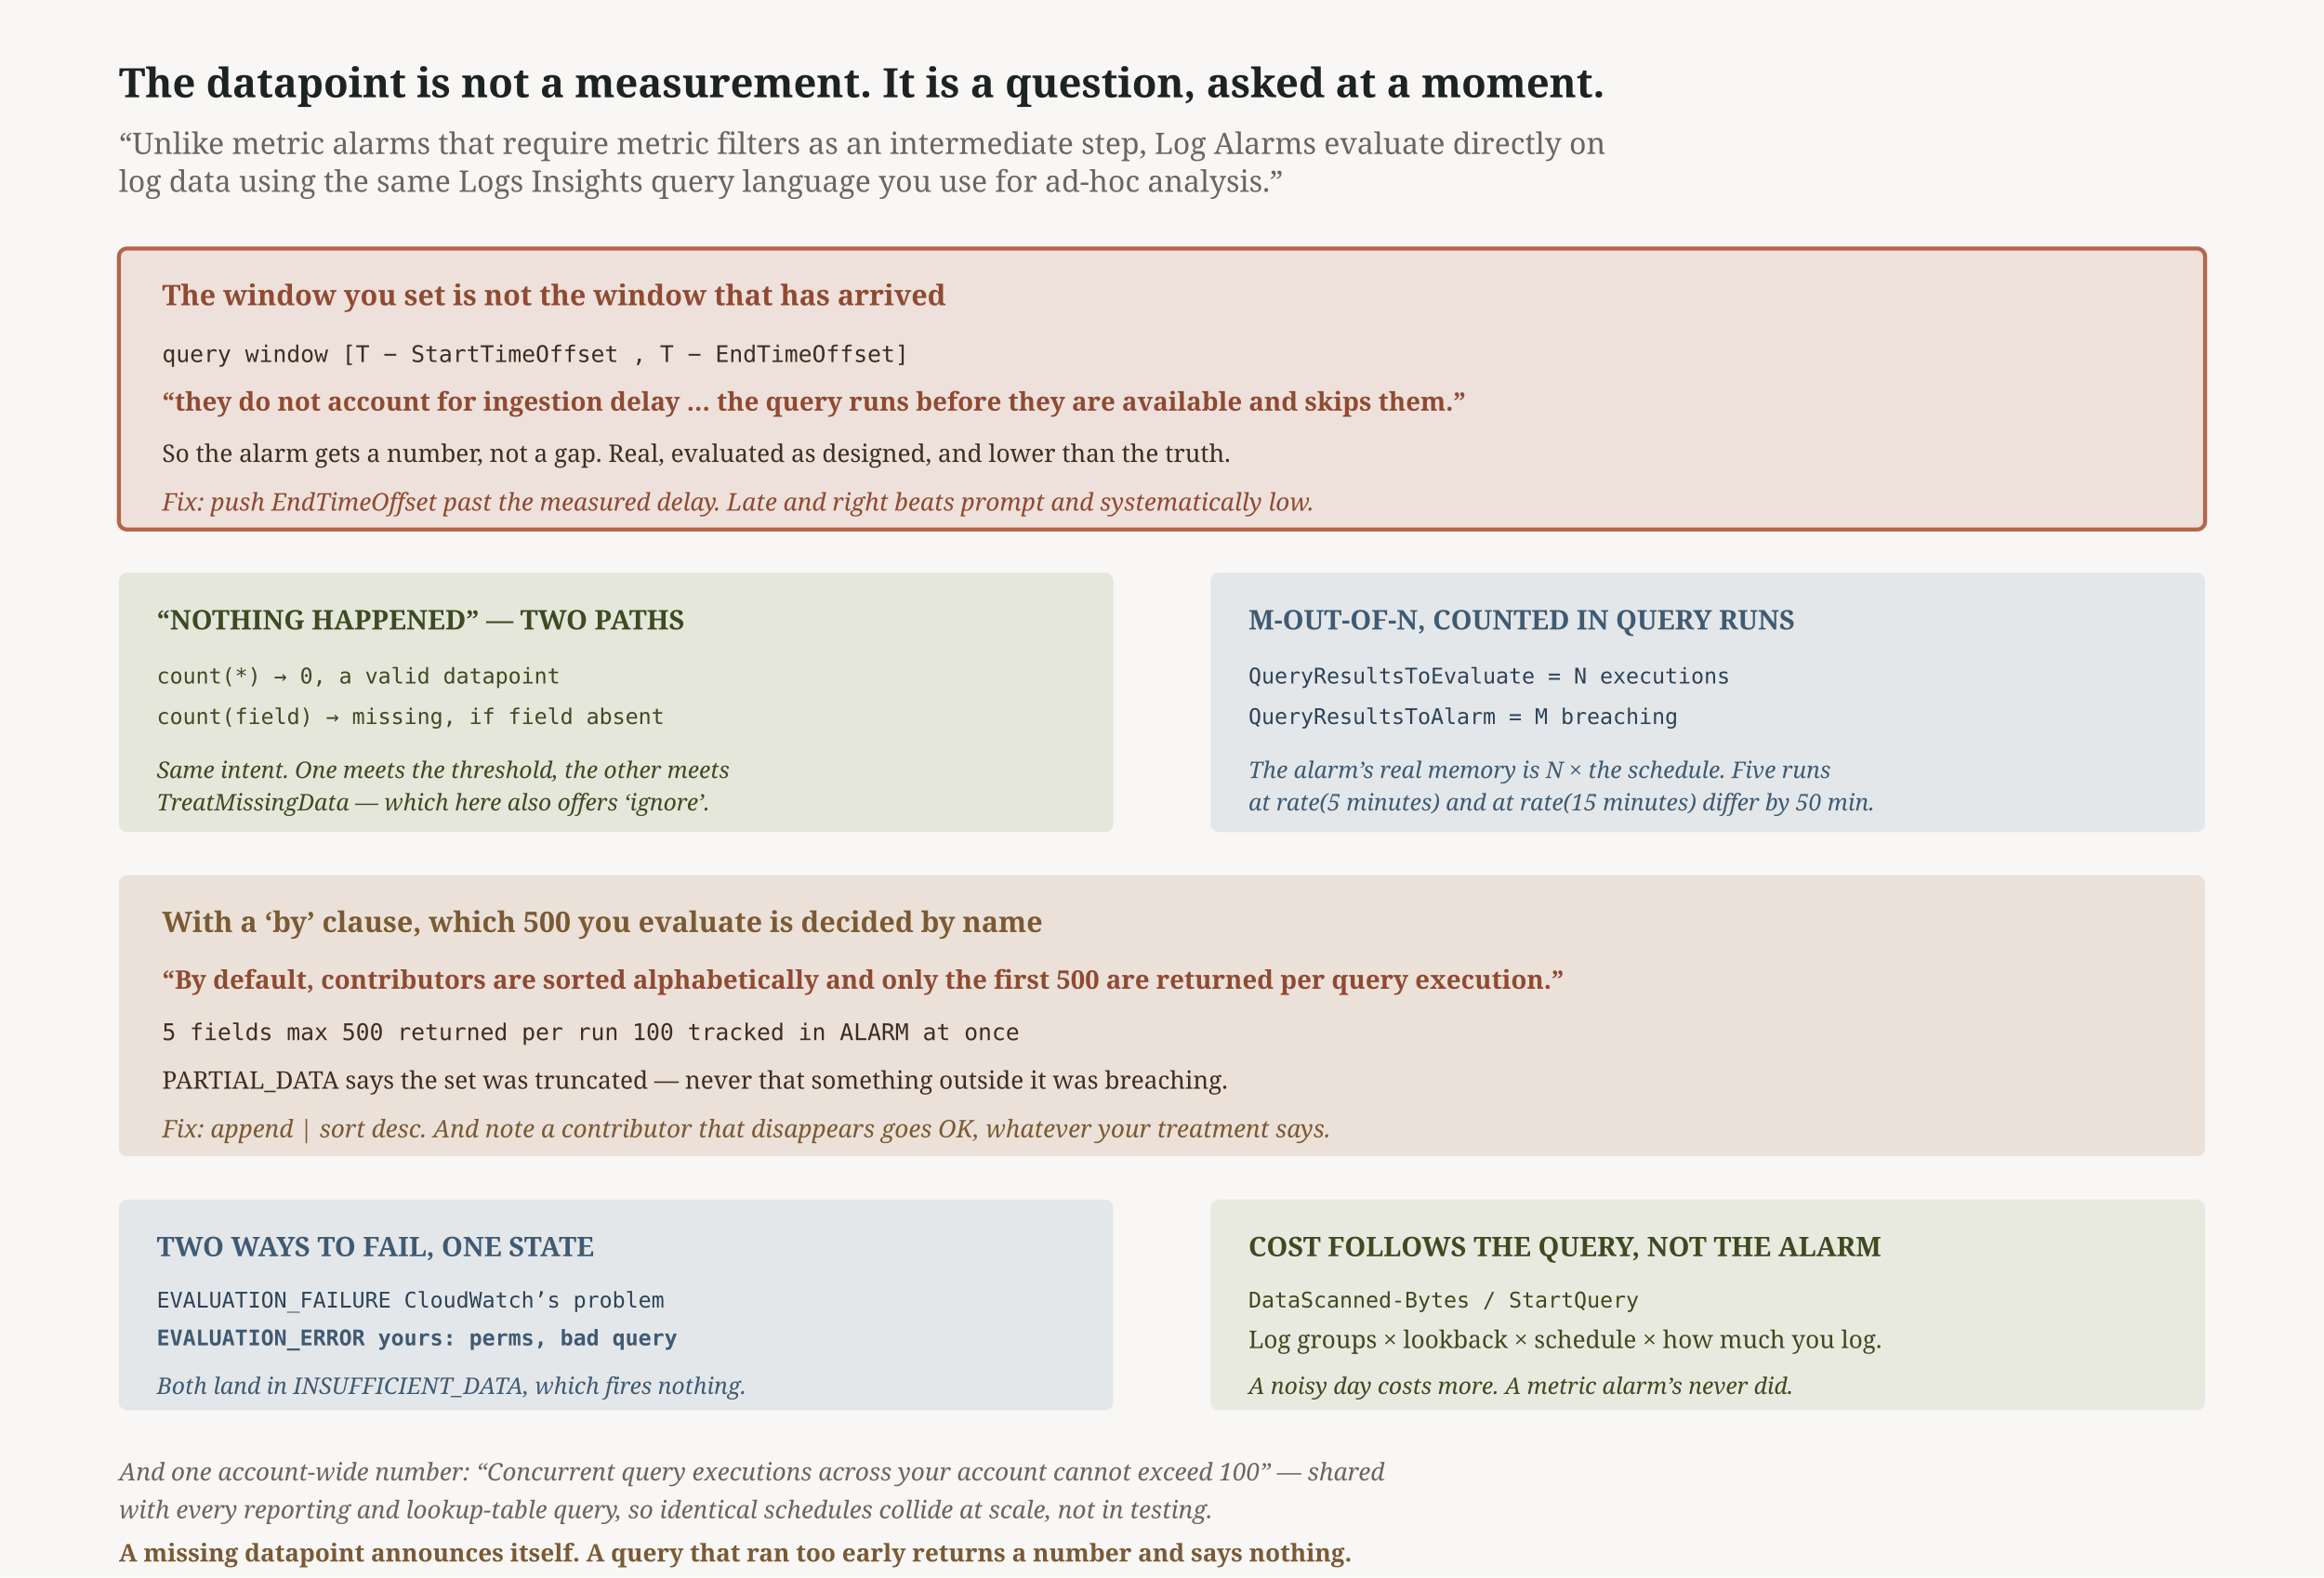
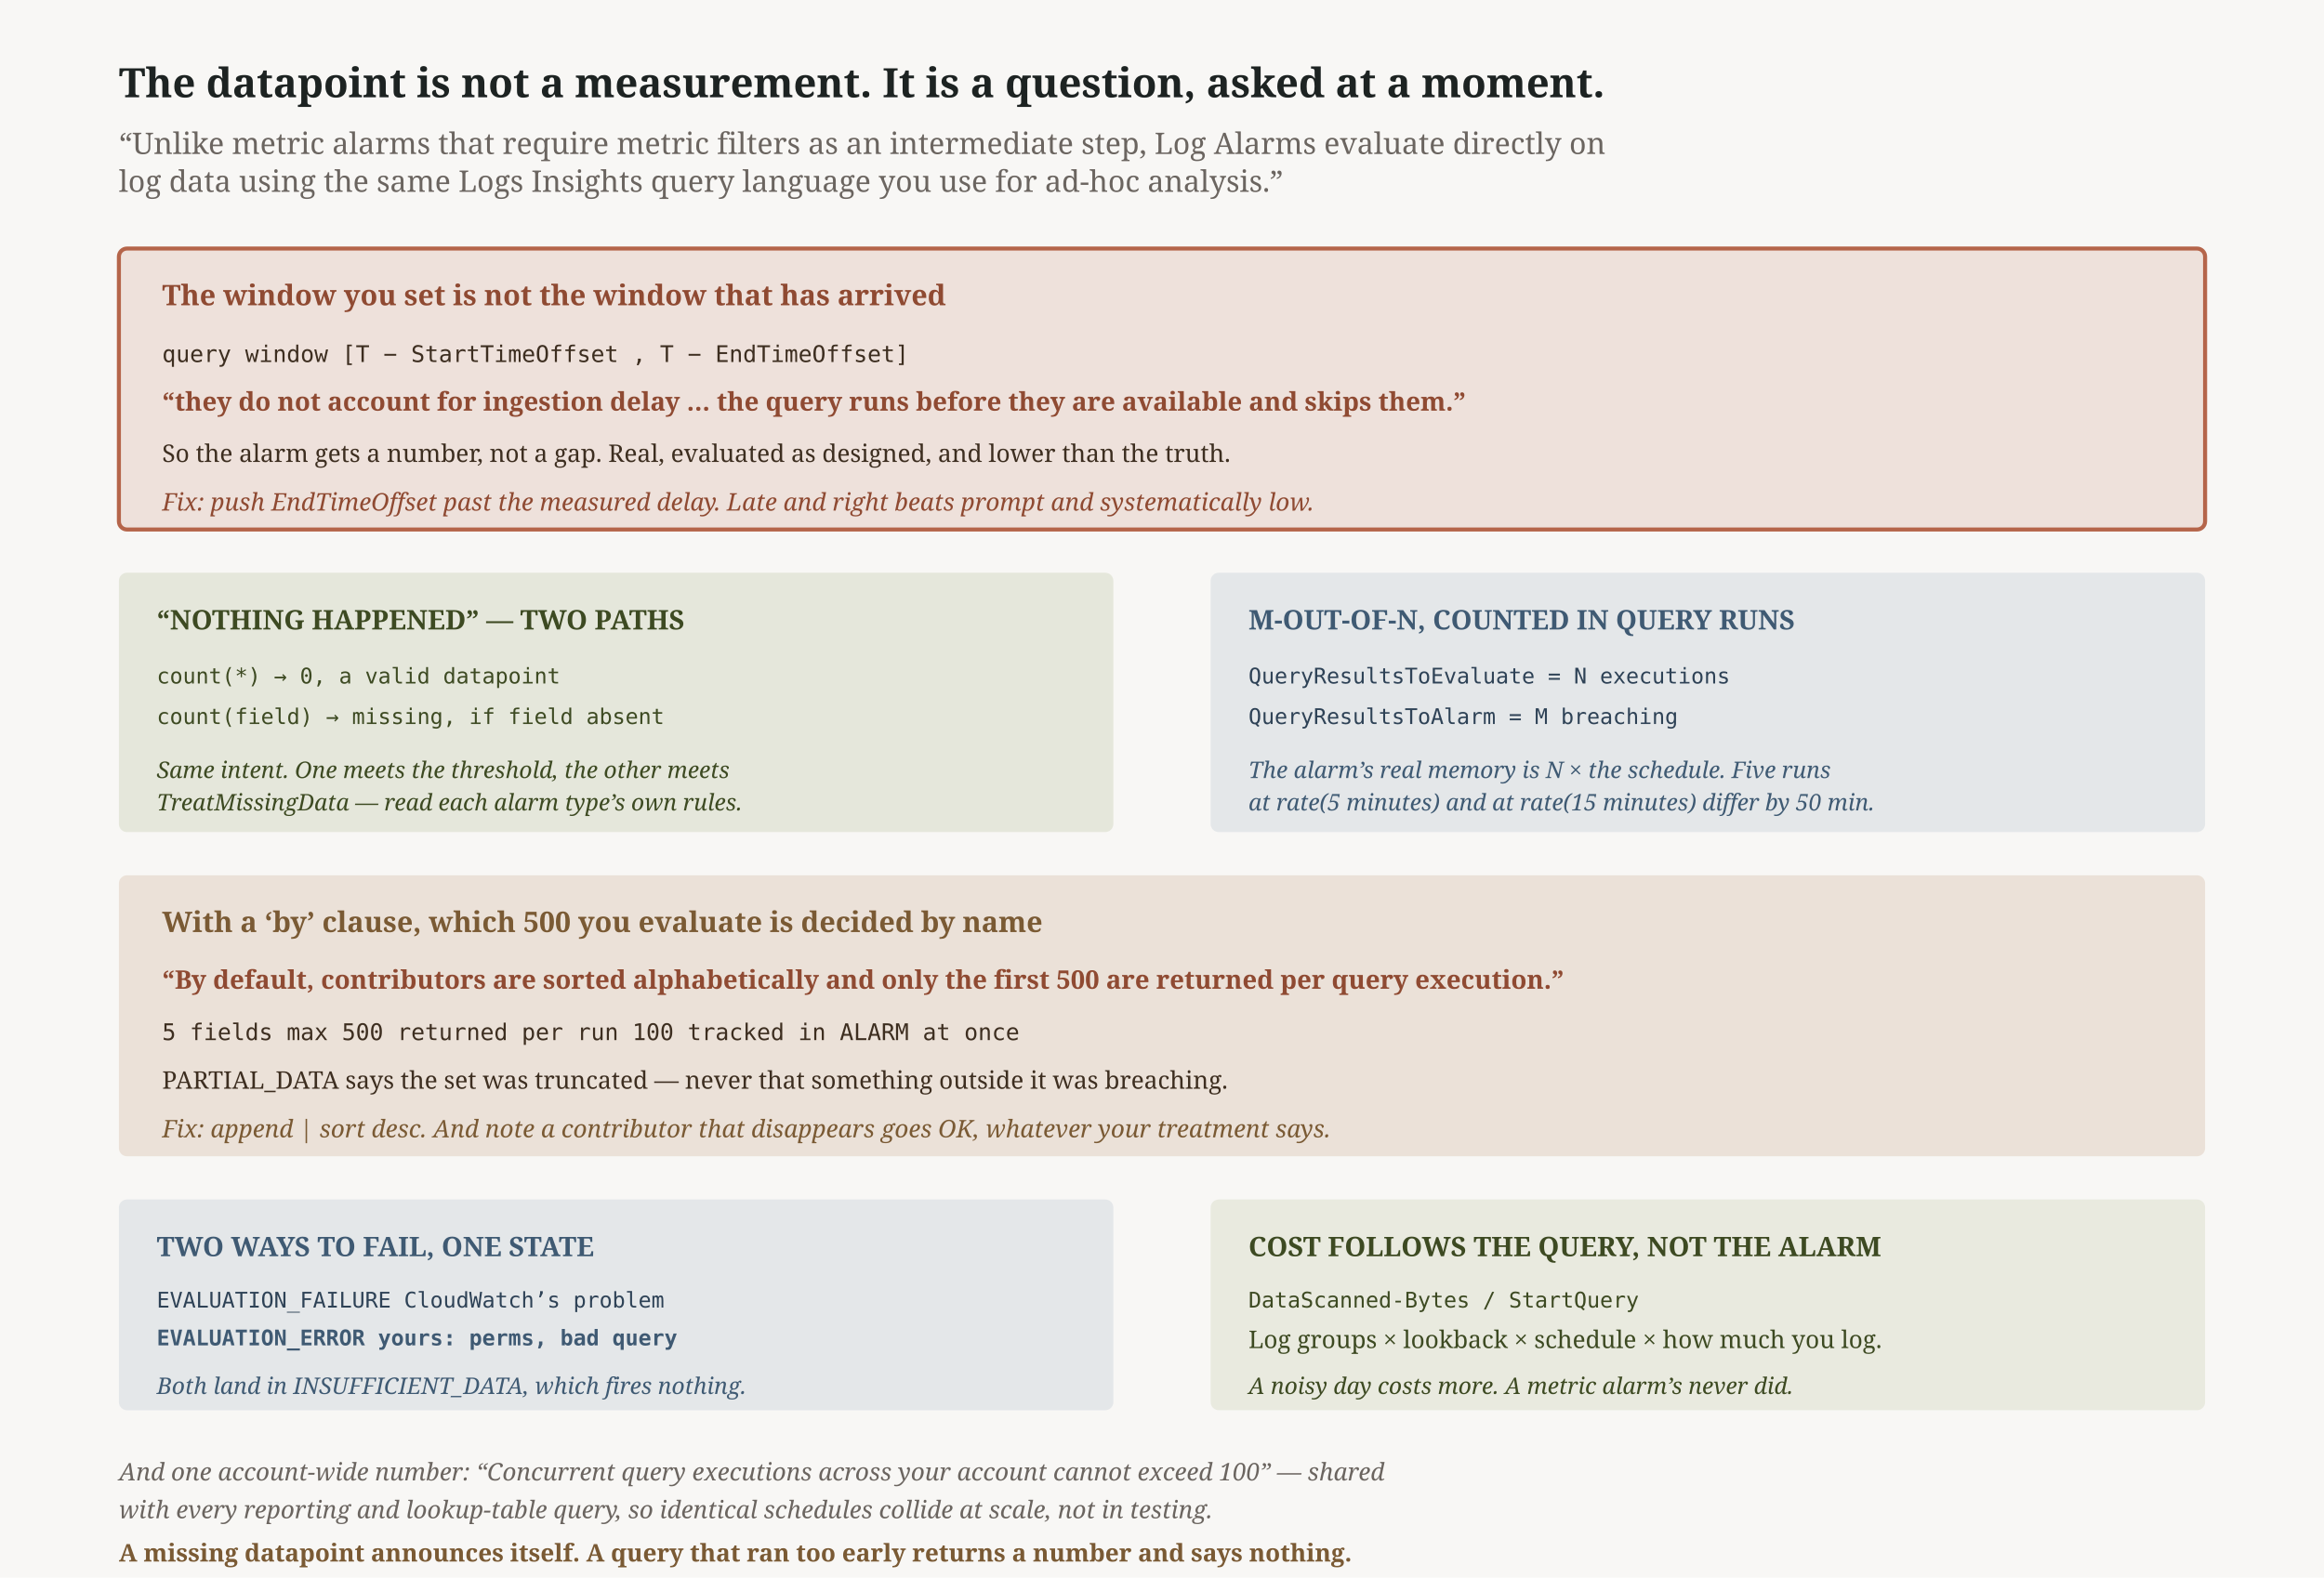
- <svg xmlns="http://www.w3.org/2000/svg" viewBox="0 0 860 584" style="width:100%;max-width:860px;" role="img" aria-label="Diagram: A CloudWatch Log Alarm monitors the results of a Logs Insights query that runs on a schedule using a Scheduled Query, so unlike metric alarms that require metric filters as an intermediate step it evaluates directly on log data. CloudWatch automatically creates an AWS managed Scheduled Query when you create the alarm and deletes it when you delete the alarm. Each query execution produces an aggregated value, and CloudWatch evaluates recent executions against the threshold using M-out-of-N evaluation, where QueryResultsToEvaluate is N and QueryResultsToAlarm is M, so the alarm's real memory is N multiplied by the schedule interval. The central hazard is that each execution reads the window from StartTimeOffset to EndTimeOffset relative to execution time, and those offsets do not account for ingestion delay, so if events are still being ingested the query runs before they are available and skips them, producing a number that is real, low and wrong rather than a missing datapoint. The documented fix is to use EndTimeOffset to shift the window back far enough that ingestion is complete for the entire range. Missing data covers no logs present, no matching results, or the aggregation field absent from the results, while count star on an empty result set returns zero, which is a valid datapoint and is not treated as missing, so two queries that both mean nothing happened take different paths through the alarm. Treatments are missing, notBreaching, breaching and ignore, the last of which evaluates only available data and has no metric alarm equivalent. With a by clause each unique combination of field values is a contributor evaluated independently, limited to 5 fields in the by clause, 500 contributor results returned per query execution and 100 contributors tracked in ALARM simultaneously, and because contributors are sorted alphabetically by default the evaluated set is chosen by name unless you append sort ascending or descending to sort by aggregated value. PARTIAL_DATA reports that the query returned the maximum 500 contributor groups but more matched. A contributor that disappears from query results transitions to OK regardless of the missing data treatment setting. EVALUATION_FAILURE for a transient CloudWatch service issue and EVALUATION_ERROR for a client configuration error both send the alarm to INSUFFICIENT_DATA. Concurrent query executions across the account cannot exceed 100. Cost follows the query rather than the alarm, billed as logs data scanned by CloudWatch Logs Insights queries under the DataScanned-Bytes usage type and the StartQuery operation.">
+ <svg xmlns="http://www.w3.org/2000/svg" viewBox="0 0 860 584" style="width:100%;max-width:860px;" role="img" aria-label="Diagram: A CloudWatch Log Alarm monitors the results of a Logs Insights query that runs on a schedule using a Scheduled Query, so unlike metric alarms that require metric filters as an intermediate step it evaluates directly on log data. CloudWatch automatically creates an AWS managed Scheduled Query when you create the alarm and deletes it when you delete the alarm. Each query execution produces an aggregated value, and CloudWatch evaluates recent executions against the threshold using M-out-of-N evaluation, where QueryResultsToEvaluate is N and QueryResultsToAlarm is M, so the alarm's real memory is N multiplied by the schedule interval. The central hazard is that each execution reads the window from StartTimeOffset to EndTimeOffset relative to execution time, and those offsets do not account for ingestion delay, so if events are still being ingested the query runs before they are available and skips them, producing a number that is real, low and wrong rather than a missing datapoint. The documented fix is to use EndTimeOffset to shift the window back far enough that ingestion is complete for the entire range. Missing data covers no logs present, no matching results, or the aggregation field absent from the results, while count star on an empty result set returns zero, which is a valid datapoint and is not treated as missing, so two queries that both mean nothing happened take different paths through the alarm. Treatments are missing, notBreaching, breaching and ignore, the last of which evaluates available results without treating missing executions as breaches, while a metric alarm's own ignore setting retains the current alarm state instead. With a by clause each unique combination of field values is a contributor evaluated independently, limited to 5 fields in the by clause, 500 contributor results returned per query execution and 100 contributors tracked in ALARM simultaneously, and because contributors are sorted alphabetically by default the evaluated set is chosen by name unless you append sort ascending or descending to sort by aggregated value. PARTIAL_DATA reports that the query returned the maximum 500 contributor groups but more matched. A contributor that disappears from query results transitions to OK regardless of the missing data treatment setting. EVALUATION_FAILURE for a transient CloudWatch service issue and EVALUATION_ERROR for a client configuration error both send the alarm to INSUFFICIENT_DATA. Concurrent query executions across the account cannot exceed 100. Cost follows the query rather than the alarm, billed as logs data scanned by CloudWatch Logs Insights queries under the DataScanned-Bytes usage type and the StartQuery operation.">
  <rect width="860" height="584" fill="#F8F7F5" />
  <text x="44" y="36" font-family="Georgia, serif" font-size="15" font-weight="bold" fill="#1D2322">The datapoint is not a measurement. It is a question, asked at a moment.</text>
  <text x="44" y="57" font-family="Georgia, serif" font-size="11" fill="#6B6560">“Unlike metric alarms that require metric filters as an intermediate step, Log Alarms evaluate directly on</text>
  <text x="44" y="71" font-family="Georgia, serif" font-size="11" fill="#6B6560">log data using the same Logs Insights query language you use for ad-hoc analysis.”</text>
  <rect x="44" y="92" width="772" height="104" rx="3" fill="#B5654A" opacity="0.15" />
  <rect x="44" y="92" width="772" height="104" rx="3" fill="none" stroke="#B5654A" stroke-width="1.5" />
  <text x="60" y="113" font-family="Georgia, serif" font-size="10.5" font-weight="bold" fill="#8F4A32">The window you set is not the window that has arrived</text>
  <text x="60" y="134" font-family="Consolas, monospace" font-size="8.5" fill="#3D2E20">query window   [T − StartTimeOffset , T − EndTimeOffset]</text>
  <text x="60" y="152" font-family="Georgia, serif" font-size="9.5" font-weight="bold" fill="#8F4A32">“they do not account for ingestion delay … the query runs before they are available and skips them.”</text>
  <text x="60" y="171" font-family="Georgia, serif" font-size="9" fill="#3D2E20">So the alarm gets a number, not a gap. Real, evaluated as designed, and lower than the truth.</text>
  <text x="60" y="189" font-family="Georgia, serif" font-size="9" font-style="italic" fill="#8F4A32">Fix: push EndTimeOffset past the measured delay. Late and right beats prompt and systematically low.</text>
  <rect x="44" y="212" width="368" height="96" rx="3" fill="#8A9A5B" opacity="0.17" />
  <text x="58" y="233" font-family="Georgia, serif" font-size="10" font-weight="bold" fill="#3D4A22">“NOTHING HAPPENED” — TWO PATHS</text>
  <text x="58" y="253" font-family="Consolas, monospace" font-size="8" fill="#3D4A22">count(*)        →  0, a valid datapoint</text>
  <text x="58" y="268" font-family="Consolas, monospace" font-size="8" fill="#3D4A22">count(field)    →  missing, if field absent</text>
  <text x="58" y="288" font-family="Georgia, serif" font-size="8.5" font-style="italic" fill="#3D4A22">Same intent. One meets the threshold, the other meets</text>
-   <text x="58" y="300" font-family="Georgia, serif" font-size="8.5" font-style="italic" fill="#3D4A22">TreatMissingData — which here also offers ‘ignore’.</text>
+   <text x="58" y="300" font-family="Georgia, serif" font-size="8.5" font-style="italic" fill="#3D4A22">TreatMissingData — read each alarm type’s own rules.</text>
  <rect x="448" y="212" width="368" height="96" rx="3" fill="#5B7B9A" opacity="0.13" />
  <text x="462" y="233" font-family="Georgia, serif" font-size="10" font-weight="bold" fill="#3F5A73">M-OUT-OF-N, COUNTED IN QUERY RUNS</text>
  <text x="462" y="253" font-family="Consolas, monospace" font-size="8" fill="#2E4256">QueryResultsToEvaluate = N executions</text>
  <text x="462" y="268" font-family="Consolas, monospace" font-size="8" fill="#2E4256">QueryResultsToAlarm    = M breaching</text>
  <text x="462" y="288" font-family="Georgia, serif" font-size="8.5" font-style="italic" fill="#3F5A73">The alarm’s real memory is N × the schedule. Five runs</text>
  <text x="462" y="300" font-family="Georgia, serif" font-size="8.5" font-style="italic" fill="#3F5A73">at rate(5 minutes) and at rate(15 minutes) differ by 50 min.</text>
  <rect x="44" y="324" width="772" height="104" rx="3" fill="#C4A484" opacity="0.26" />
  <text x="60" y="345" font-family="Georgia, serif" font-size="10.5" font-weight="bold" fill="#7A5A34">With a ‘by’ clause, which 500 you evaluate is decided by name</text>
  <text x="60" y="366" font-family="Georgia, serif" font-size="9.5" font-weight="bold" fill="#8F4A32">“By default, contributors are sorted alphabetically and only the first 500 are returned per query execution.”</text>
  <text x="60" y="385" font-family="Consolas, monospace" font-size="8.5" fill="#3D2E20">5 fields max   500 returned per run   100 tracked in ALARM at once</text>
  <text x="60" y="403" font-family="Georgia, serif" font-size="9" fill="#3D2E20">PARTIAL_DATA says the set was truncated — never that something outside it was breaching.</text>
  <text x="60" y="421" font-family="Georgia, serif" font-size="9" font-style="italic" fill="#7A5A34">Fix: append | sort desc. And note a contributor that disappears goes OK, whatever your treatment says.</text>
  <rect x="44" y="444" width="368" height="78" rx="3" fill="#5B7B9A" opacity="0.13" />
  <text x="58" y="465" font-family="Georgia, serif" font-size="10" font-weight="bold" fill="#3F5A73">TWO WAYS TO FAIL, ONE STATE</text>
  <text x="58" y="484" font-family="Consolas, monospace" font-size="8" fill="#2E4256">EVALUATION_FAILURE  CloudWatch’s problem</text>
  <text x="58" y="498" font-family="Consolas, monospace" font-size="8" font-weight="bold" fill="#3F5A73">EVALUATION_ERROR    yours: perms, bad query</text>
  <text x="58" y="516" font-family="Georgia, serif" font-size="8.5" font-style="italic" fill="#3F5A73">Both land in INSUFFICIENT_DATA, which fires nothing.</text>
  <rect x="448" y="444" width="368" height="78" rx="3" fill="#8A9A5B" opacity="0.14" />
  <text x="462" y="465" font-family="Georgia, serif" font-size="10" font-weight="bold" fill="#3D4A22">COST FOLLOWS THE QUERY, NOT THE ALARM</text>
  <text x="462" y="484" font-family="Consolas, monospace" font-size="8" fill="#3D4A22">DataScanned-Bytes / StartQuery</text>
  <text x="462" y="499" font-family="Georgia, serif" font-size="9" fill="#3D4A22">Log groups × lookback × schedule × how much you log.</text>
  <text x="462" y="516" font-family="Georgia, serif" font-size="8.5" font-style="italic" fill="#3D4A22">A noisy day costs more. A metric alarm’s never did.</text>
  <text x="44" y="548" font-family="Georgia, serif" font-size="9" font-style="italic" fill="#6B6560">And one account-wide number: “Concurrent query executions across your account cannot exceed 100” — shared</text>
  <text x="44" y="562" font-family="Georgia, serif" font-size="9" font-style="italic" fill="#6B6560">with every reporting and lookup-table query, so identical schedules collide at scale, not in testing.</text>
  <text x="44" y="578" font-family="Georgia, serif" font-size="9" font-weight="bold" fill="#7A5A34">A missing datapoint announces itself. A query that ran too early returns a number and says nothing.</text>
</svg>
